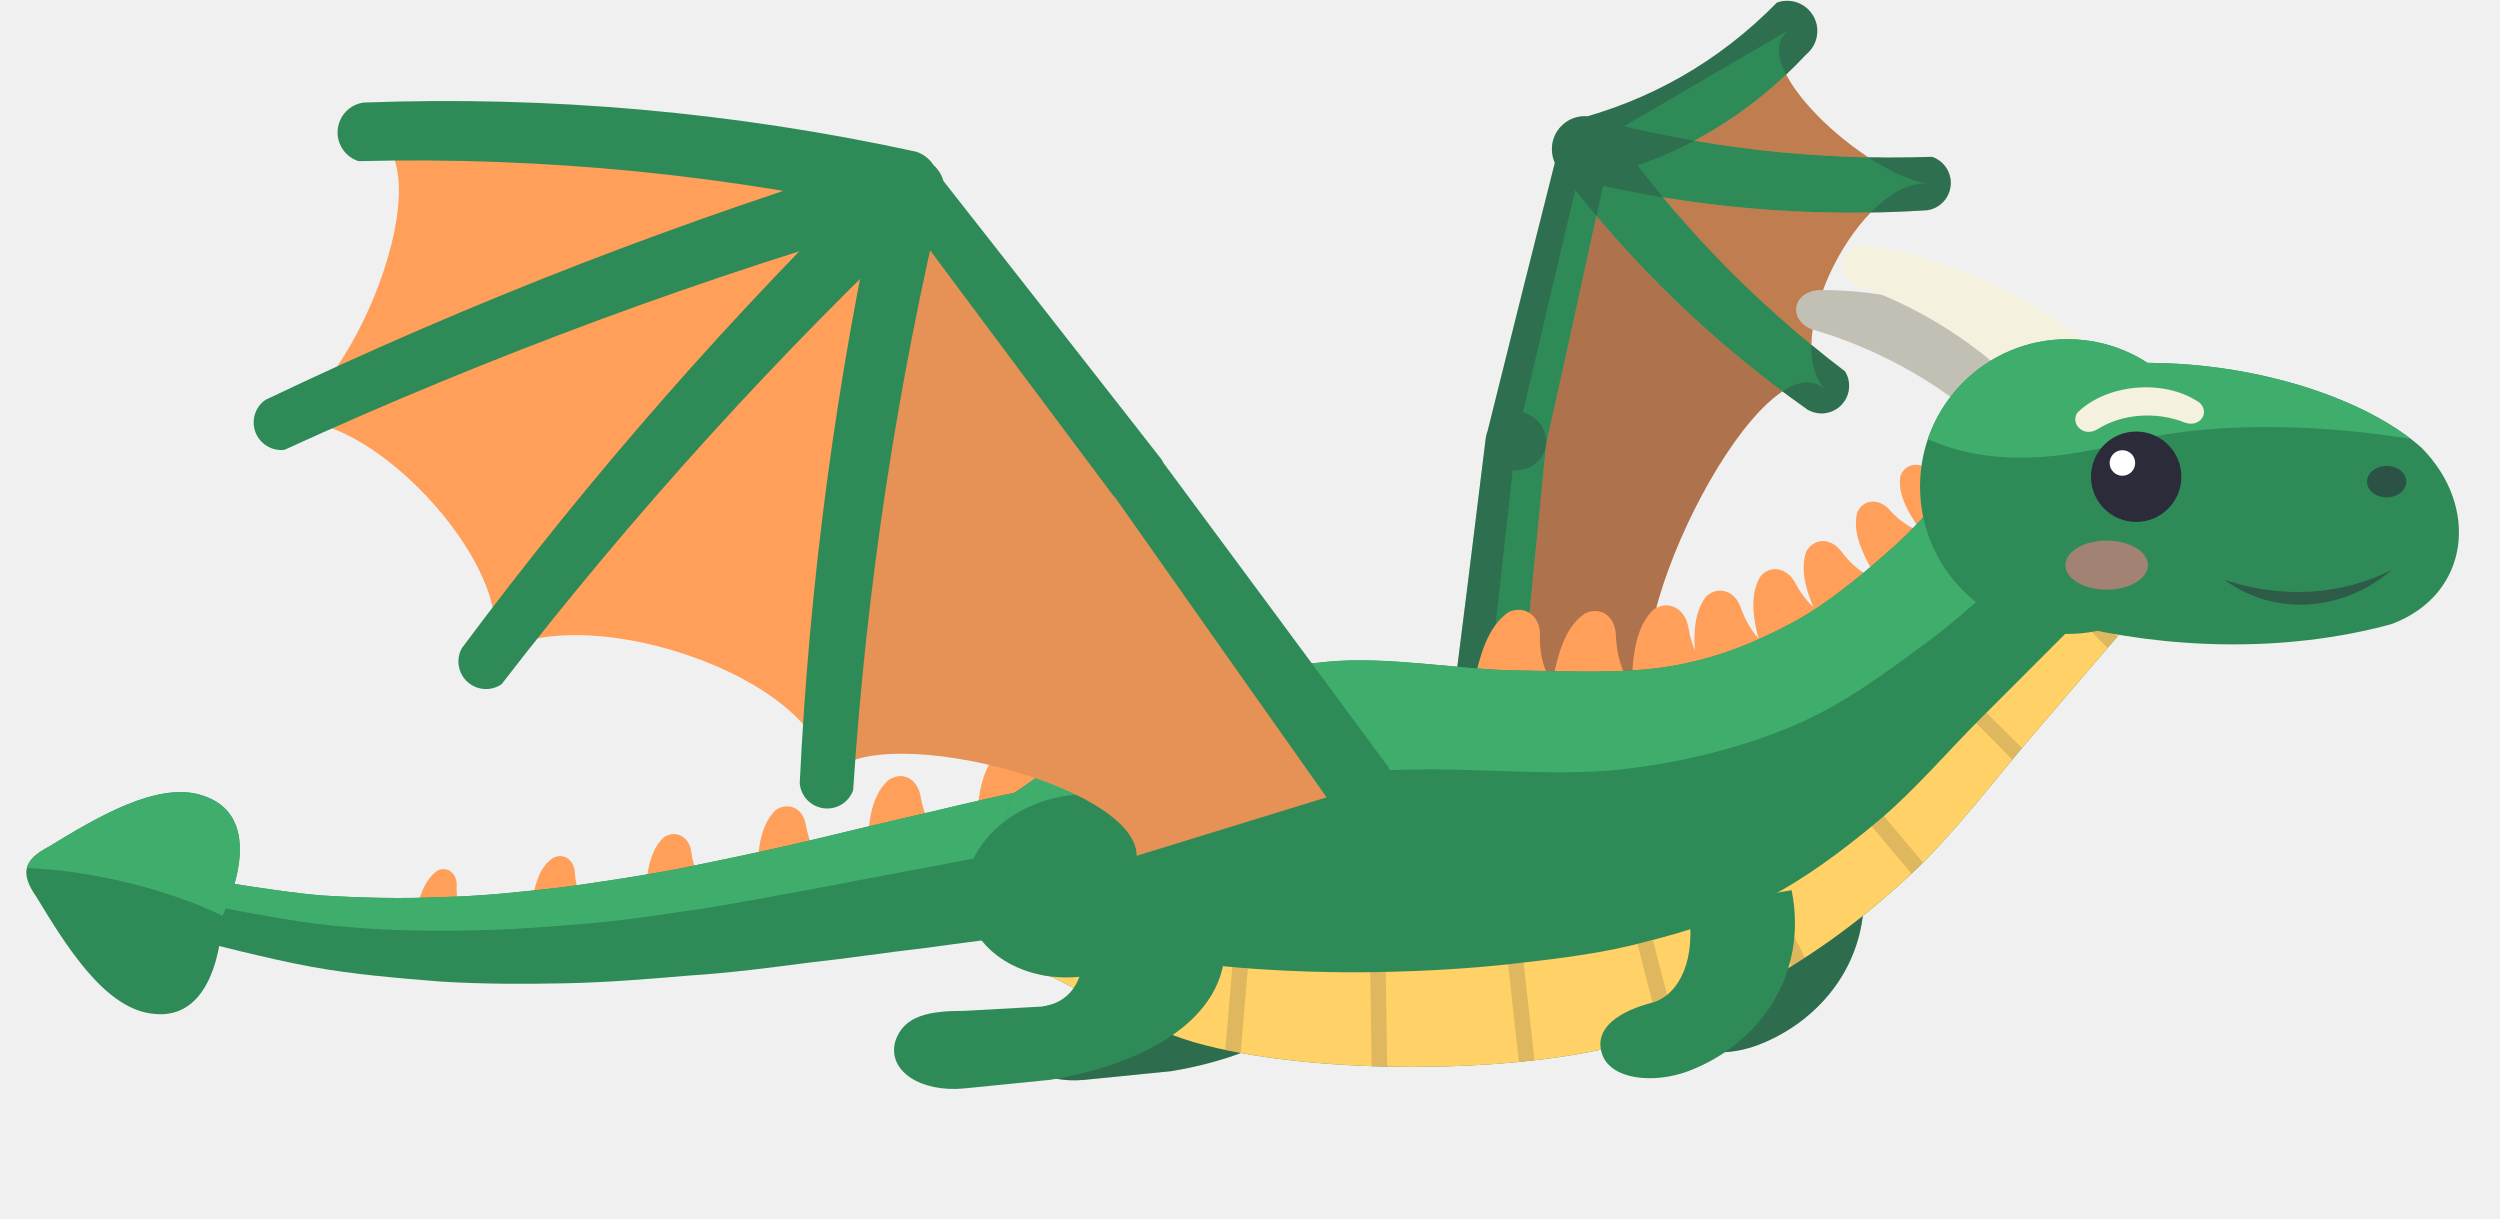
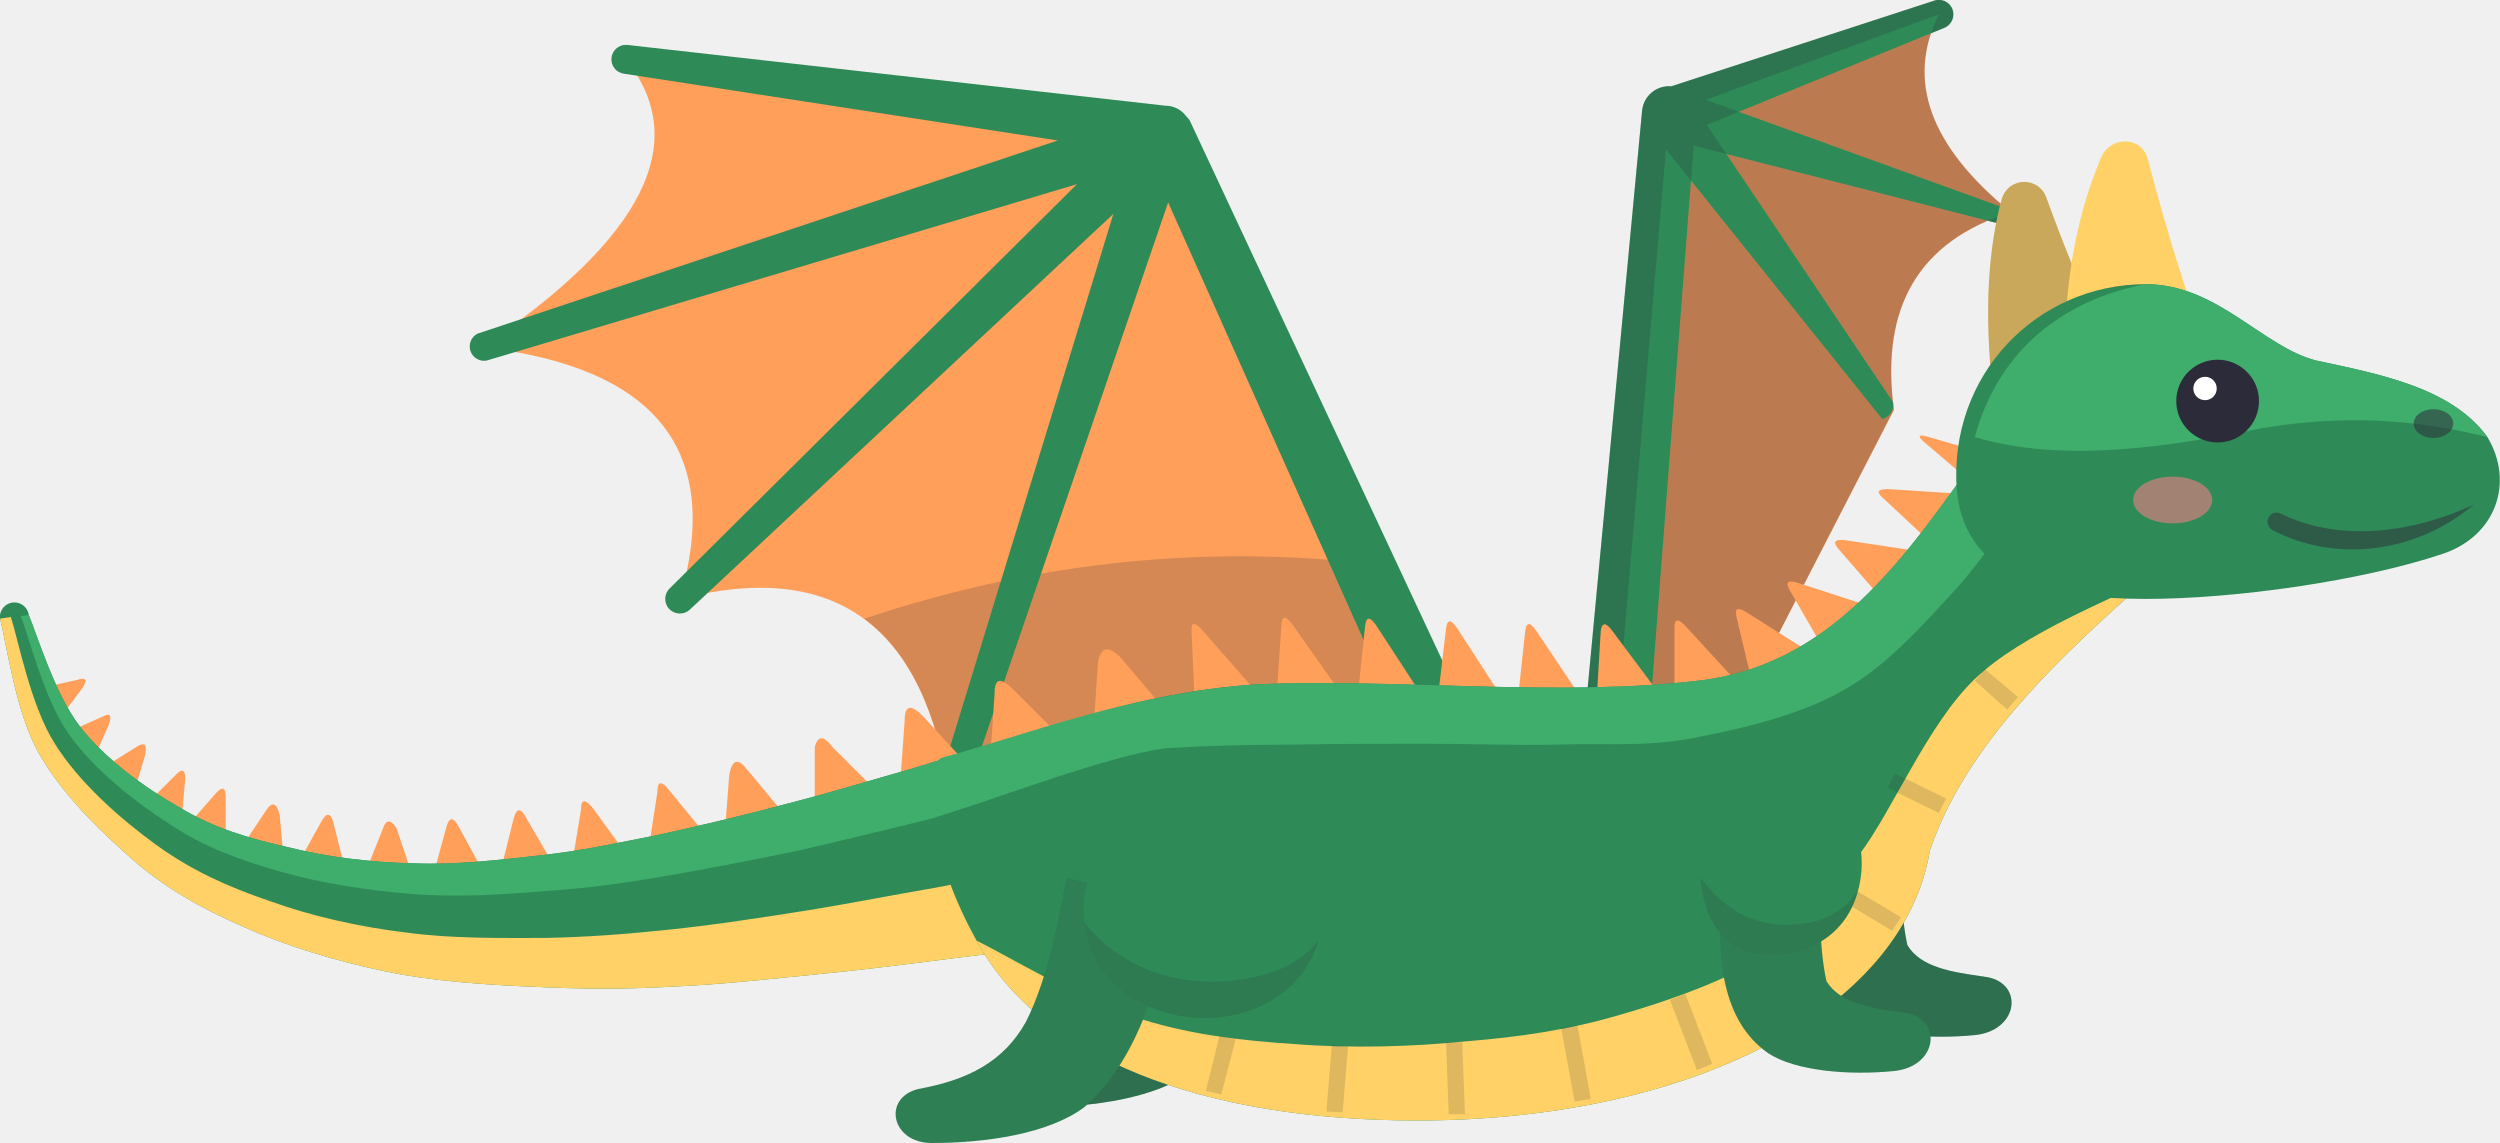
- <svg xmlns="http://www.w3.org/2000/svg" viewBox="-3.9 -1.3 290.1 141.4">
-   <g class="part-wings part-wings-far" style="transform-box:fill-box;transform-origin:20.6% 93.4%">
-     <path d="M 168 86 L 172 50 L 180 16 L 204 2 C 197.8 5.6 212.8 19.3 220 20 C 212 19.2 202.3 38.3 208 44 C 201 37 183.3 71.3 188 80 Z" fill="#ff9f5a" />
-     <path d="M 168 86 L 172 50 L 180 16 L 208 44 C 201 37 183.3 71.3 188 80 Z" fill="#2b2b3a" opacity="0.12" />
-     <path d="M 172 86.4 Q 173.7 68.4 175.5 50.4 A 3.5 3.5 0 0 0 168.5 49.6 Q 166.3 67.6 164 85.6 A 4 4 0 0 0 172 86.4 Z M 175.4 50.8 Q 179.2 33.7 182.9 16.7 A 3 3 0 0 0 177.1 15.3 Q 172.8 32.3 168.6 49.2 A 3.5 3.5 0 0 0 175.4 50.8 Z M 181.9 19.2 Q 195.8 15.6 205.7 5 A 3.5 3.5 0 0 0 202.3 -1 Q 192.2 9.3 178.1 12.8 A 3.8 3.8 0 0 0 181.9 19.2 Z M 179.6 19.7 Q 199.4 24.4 219.7 23.1 A 3.2 3.2 0 0 0 220.3 16.9 Q 200 17.6 180.4 12.3 A 3.8 3.8 0 0 0 179.6 19.7 Z M 177.3 18.7 Q 189.4 34.6 205.8 46.2 A 3.2 3.2 0 0 0 210.2 41.8 Q 194.3 29.7 182.7 13.3 A 3.8 3.8 0 0 0 177.3 18.7 Z" fill="#2e8b57" />
-     <path d="M 168 86 L 172 50 L 180 16 L 204 2 C 197.8 5.6 212.8 19.3 220 20 C 212 19.2 202.3 38.3 208 44 C 201 37 183.3 71.3 188 80 Z M 172 86.4 Q 173.7 68.4 175.5 50.4 A 3.5 3.5 0 0 0 168.5 49.6 Q 166.3 67.6 164 85.6 A 4 4 0 0 0 172 86.4 Z M 175.4 50.8 Q 179.2 33.7 182.9 16.7 A 3 3 0 0 0 177.1 15.3 Q 172.8 32.3 168.6 49.2 A 3.5 3.5 0 0 0 175.4 50.8 Z M 181.9 19.2 Q 195.8 15.6 205.7 5 A 3.5 3.5 0 0 0 202.3 -1 Q 192.2 9.3 178.1 12.8 A 3.8 3.8 0 0 0 181.9 19.2 Z M 179.6 19.7 Q 199.4 24.4 219.7 23.1 A 3.2 3.2 0 0 0 220.3 16.9 Q 200 17.6 180.4 12.3 A 3.8 3.8 0 0 0 179.6 19.7 Z M 177.3 18.7 Q 189.4 34.6 205.8 46.2 A 3.2 3.2 0 0 0 210.2 41.8 Q 194.3 29.7 182.7 13.3 A 3.8 3.8 0 0 0 177.3 18.7 Z" fill="#2b2b3a" opacity="0.3" />
+ <svg xmlns="http://www.w3.org/2000/svg" viewBox="10.4 1.4 278 127.1">
+   <g class="part-wings part-wings-far" style="transform-box:fill-box;transform-origin:11.5% 93.5%">
+     <path d="M 190 84 L 196 14 L 226 3 Q 220.5 14 234 25 Q 218.7 29.8 221 47 L 204 80 Z" fill="#ff9f5a" />
+     <path d="M 190 84 L 196 14 L 226 3 Q 220.5 14 234 25 Q 218.7 29.8 221 47 L 204 80 Z" fill="#2b2b3a" opacity="0.12" />
+     <path d="M193.6 84.3L199 14.3A3 3 0 0 0 193 13.7L186.4 83.7A3.6 3.6 0 0 0 193.6 84.3ZM197 16.6L226.6 4.5A1.6 1.6 0 0 0 225.4 1.5L195 11.4A2.8 2.8 0 0 0 197 16.6ZM195.2 16.7L233.6 26.5A1.6 1.6 0 0 0 233.5 24.6L196.8 11.3A2.8 2.8 0 0 0 195.2 16.7ZM193.8 15.7L219.7 48A1.6 1.6 0 0 0 220.9 46.1L198.2 12.3A2.8 2.8 0 0 0 193.8 15.7Z" fill="#2e8b57" />
+     <path d="M190 84L196 14L226 3Q220.5 14 234 25Q218.7 29.8 221 46.9L204 80ZM193.6 84.3L199 14.3A3 3 0 0 0 193 13.7L186.4 83.7A3.6 3.6 0 0 0 193.6 84.3ZM197 16.6L226.6 4.5A1.6 1.6 0 0 0 225.4 1.5L195 11.4A2.8 2.8 0 0 0 197 16.6ZM195.2 16.7L233.6 26.5A1.6 1.6 0 0 0 233.5 24.6L196.8 11.3A2.8 2.8 0 0 0 195.2 16.7ZM193.8 15.7L219.7 48A1.6 1.6 0 0 0 220.9 46.1L198.2 12.3A2.8 2.8 0 0 0 193.8 15.7Z" fill="#2b2b3a" opacity="0.22" />
  </g>
-   <path d="M 212 99 C 214 109, 208 117, 200 120 C 196 121.5, 191 121, 190 118 C 189 115, 192 113, 196 112 C 199 111, 201 107, 200 101 Z" fill="#2e8b57" />
-   <path d="M 212 99 C 214 109, 208 117, 200 120 C 196 121.5, 191 121, 190 118 C 189 115, 192 113, 196 112 C 199 111, 201 107, 200 101 Z" fill="#2b2b3a" opacity="0.32" />
-   <path d="M 152 105 C 154 115, 144 121, 132 123 L 122 124 C 117 124.5, 113 122, 114 118.5 C 115 115.5, 118 115, 122 115 L 131 114.5 C 135 114, 137 110, 135 104 Z" fill="#2e8b57" />
-   <path d="M 152 105 C 154 115, 144 121, 132 123 L 122 124 C 117 124.5, 113 122, 114 118.5 C 115 115.5, 118 115, 122 115 L 131 114.5 C 135 114, 137 110, 135 104 Z" fill="#2b2b3a" opacity="0.32" />
-   <g class="part-tail" style="transform-box:fill-box;transform-origin:94.7% 42.2%">
-     <path d="M 109.3 96.1 C 109.5 91.6 109.8 88 112.1 85.8 C 113.9 84.6 115.8 85.7 116.2 87.8 C 116.6 90.4 117.7 92.9 119.8 94.4 Z" fill="#ff9f5a" />
-     <path d="M 96.7 98.8 C 96.8 94.6 97 91.3 99.1 89.3 C 100.7 88.1 102.5 89 102.9 91 C 103.3 93.4 104.4 95.7 106.3 97 Z" fill="#ff9f5a" />
-     <path d="M 83.9 101.4 C 84 97.6 84.2 94.6 86.1 92.7 C 87.6 91.7 89.3 92.5 89.6 94.4 C 90 96.6 90.9 98.6 92.6 99.8 Z" fill="#ff9f5a" />
-     <path d="M 70.9 103.6 C 71.1 100.2 71.4 97.4 73.2 95.8 C 74.6 95 76 95.8 76.3 97.4 C 76.5 99.4 77.4 101.3 78.9 102.5 Z" fill="#ff9f5a" />
-     <path d="M 57.6 105.1 C 58 102 58.4 99.6 60.2 98.3 C 61.4 97.6 62.7 98.4 62.8 99.9 C 62.9 101.7 63.5 103.4 64.8 104.5 Z" fill="#ff9f5a" />
-     <path d="M 44.1 105.5 C 44.7 102.9 45.3 100.8 46.9 99.7 C 48 99.2 49.1 100 49.1 101.4 C 49 102.9 49.4 104.5 50.5 105.6 Z" fill="#ff9f5a" />
-     <path d="M 126.9 88.1 C 124.7 88.5 118.2 89.7 113.8 90.7 C 109.4 91.6 105.1 92.7 100.7 93.7 C 96.3 94.7 92 95.8 87.6 96.8 C 83.2 97.8 78.8 98.7 74.4 99.6 C 70 100.4 65.5 101.1 61 101.7 C 56.5 102.2 52 102.7 47.3 102.8 C 42.7 103 38.1 102.9 33.3 102.6 C 28.6 102.2 21.2 100.9 18.8 100.6 L 17.2 107.4 C 19.7 108 27.3 110 32.3 110.9 C 37.3 111.8 42.3 112.2 47.2 112.6 C 52.1 112.9 57 112.9 61.8 112.8 C 66.6 112.7 71.4 112.3 76.1 111.9 C 80.8 111.6 85.4 111 90 110.4 C 94.6 109.9 99.1 109.2 103.5 108.7 C 107.9 108.1 112.3 107.5 116.5 107.1 C 120.8 106.6 127 106.1 129.1 105.9 Z" fill="#2e8b57" />
-     <path d="M 126.9 88.1 C 124.7 88.5 118.2 89.7 113.8 90.7 C 109.4 91.6 105.1 92.7 100.7 93.7 C 96.3 94.7 92 95.8 87.6 96.8 C 83.2 97.8 78.8 98.7 74.4 99.6 C 70 100.4 65.5 101.1 61 101.7 C 56.5 102.2 52 102.7 47.3 102.8 C 42.7 103 38.1 102.9 33.3 102.6 C 28.6 102.2 21.2 100.9 18.8 100.6 L 18.2 103.3 C 20.6 103.8 28.1 105.3 32.9 105.9 C 37.8 106.5 42.6 106.7 47.3 106.7 C 52 106.7 56.7 106.5 61.3 106.1 C 66 105.8 70.5 105.2 75.1 104.5 C 79.6 103.9 84.1 103 88.6 102.2 C 93 101.4 97.4 100.5 101.8 99.7 C 106.2 98.9 110.6 98 114.9 97.2 C 119.2 96.5 125.6 95.5 127.8 95.2 Z" fill="#3fae6d" />
-     <path d="M -1 0 C 0 -5, 0 -12.5, -6.5 -13 C -12 -13.5, -18 -7.5, -22.5 -3 C -25 -0.8, -25 0.8, -22.5 3 C -18 7.5, -12 13.5, -6.5 13 C 0 12.5, 0 5, -1 0 Z" transform="translate(22.9 105.2) rotate(13.7)" fill="#2e8b57" />
-     <path d="M -1 0 C 0 -5, 0 -12.5, -6.5 -13 C -12 -13.5, -18 -7.5, -22.5 -3 C -23.75 -1.9, -24.375 -0.95, -24.375 0 C -17 -1.5, -8 -1.5, -1 0 Z" transform="translate(22.9 105.2) rotate(13.7)" fill="#3fae6d" />
+   <g class="part-wings" style="transform-box:fill-box;transform-origin:96.8% 93%">
+     <path d="M 172 86 L 140 16 L 80 8 Q 91 21.8 64 40 Q 93.2 43.4 86 68 Q 111.9 61.4 116 90 L 160 92 Z" fill="#ff9f5a" />
+     <path d="M106.5 70.2Q114 75.7 116 90L160 92L172 86L162 64Q134 61 106.5 70.2Z" fill="#2b2b3a" opacity="0.2" />
+     <path d="M 175.3 84.5 L 142.7 14.8 A 3 3 0 0 0 137.3 17.2 L 168.7 87.5 A 3.6 3.6 0 0 0 175.3 84.5 Z M 140.4 13.2 L 80.2 6.4 A 1.6 1.6 0 0 0 79.8 9.6 L 139.6 18.8 A 2.8 2.8 0 0 0 140.4 13.2 Z M 139.2 13.3 L 63.5 38.5 A 1.6 1.6 0 0 0 64.5 41.5 L 140.8 18.7 A 2.8 2.8 0 0 0 139.2 13.3 Z M 138.1 14 L 84.9 66.8 A 1.6 1.6 0 0 0 87.1 69.2 L 141.9 18 A 2.8 2.8 0 0 0 138.1 14 Z M 137.3 15.1 L 114.5 89.5 A 1.6 1.6 0 0 0 117.5 90.5 L 142.7 16.9 A 2.8 2.8 0 0 0 137.3 15.1 Z" fill="#2e8b57" />
  </g>
-   <path d="M 166.9 79 C 167.8 74.7 168.7 71.4 171.2 69.7 C 173.1 68.9 174.8 70.2 174.8 72.3 C 174.7 74.8 175.4 77.4 177.1 79.1 Z" fill="#ff9f5a" />
-   <path d="M 185.4 79.4 C 185.5 75 185.8 71.5 188 69.4 C 189.7 68.3 191.6 69.3 192 71.4 C 192.4 73.9 193.5 76.3 195.5 77.6 Z" fill="#ff9f5a" />
-   <path d="M 200.9 75.4 C 199.7 71.5 198.9 68.3 200.3 65.7 C 201.4 64.2 203.4 64.5 204.4 66.3 C 205.5 68.4 207.2 70.2 209.4 70.8 Z" fill="#ff9f5a" />
-   <path d="M 214.3 66.5 C 212.4 63.4 211 60.7 211.6 58.2 C 212.3 56.6 214.1 56.5 215.3 57.8 C 216.7 59.4 218.6 60.6 220.6 60.7 Z" fill="#ff9f5a" />
-   <path d="M 224.9 54.9 C 223.1 52.4 221.7 50.4 222 48.2 C 222.5 46.8 224 46.6 225.1 47.6 C 226.4 48.8 228.1 49.6 229.8 49.5 Z" fill="#ff9f5a" />
-   <path d="M 176 79.3 C 176.7 75.1 177.5 71.6 180 69.9 C 181.8 69 183.5 70.2 183.6 72.3 C 183.7 74.9 184.4 77.4 186.2 79.1 Z" fill="#ff9f5a" />
-   <path d="M 193.2 77.9 C 192.6 73.7 192.3 70.4 194 68 C 195.4 66.6 197.4 67.2 198.1 69.2 C 198.9 71.5 200.4 73.6 202.5 74.6 Z" fill="#ff9f5a" />
-   <path d="M 207.7 71.7 C 206 68.2 204.8 65.3 205.7 62.7 C 206.6 61.1 208.5 61.1 209.7 62.6 C 211 64.4 212.9 65.9 215 66.2 Z" fill="#ff9f5a" />
-   <path d="M 219.8 61.4 C 217.8 58.7 216.3 56.4 216.6 54 C 217.1 52.5 218.8 52.2 220 53.3 C 221.4 54.6 223.3 55.6 225.1 55.5 Z" fill="#ff9f5a" />
-   <clipPath id="dragon-body">
-     <path d="M 113.8 90.7 C 116.5 89 124 83 130 80.5 C 136 78 143 76.2 150 75.5 C 157 74.8 165.3 76.4 172 76.5 C 178.7 76.6 184.7 76.9 190 76 C 195.3 75.1 199.7 73.3 204 71 C 208.3 68.7 212.3 65.3 216 62 C 219.7 58.7 224.3 52.8 226 51 L 244 70 C 242 72.3 236.3 79 232 84 C 227.7 89 223 95.3 218 100 C 213 104.7 207.7 108.7 202 112 C 196.3 115.3 191 118.3 184 120 C 177 121.8 168 122.5 160 122.5 C 152 122.5 143 121.8 136 120 C 129 118.3 121 113.3 118 112 C 110 111, 110 100, 113.8 90.7 Z" />
-   </clipPath>
-   <path d="M 113.8 90.7 C 116.5 89 124 83 130 80.5 C 136 78 143 76.2 150 75.5 C 157 74.8 165.3 76.4 172 76.5 C 178.7 76.6 184.7 76.9 190 76 C 195.3 75.1 199.7 73.3 204 71 C 208.3 68.7 212.3 65.3 216 62 C 219.7 58.7 224.3 52.8 226 51 L 244 70 C 242 72.3 236.3 79 232 84 C 227.7 89 223 95.3 218 100 C 213 104.7 207.7 108.7 202 112 C 196.3 115.3 191 118.3 184 120 C 177 121.8 168 122.5 160 122.5 C 152 122.5 143 121.8 136 120 C 129 118.3 121 113.3 118 112 C 110 111, 110 100, 113.8 90.7 Z" fill="#2e8b57" />
-   <g clip-path="url(#dragon-body)">
-     <path d="M 250 49 C 247.3 51 239 57 234 61 C 229 65 225 69.3 220 73 C 215 76.7 210 80.5 204 83 C 198 85.5 191.3 87.2 184 88 C 176.7 88.8 167.3 87.8 160 88 C 152.7 88.2 145.4 87.8 140 89 C 134.6 90.2 132 93.8 127.8 95.2 C 123.6 96.6 119.2 96.5 114.9 97.2 C 110.6 98 104 99.3 101.8 99.7 L 100 40 L 250 20 Z" fill="#3fae6d" />
-     <path d="M 250 58 C 248 60 242 66 238 70 C 234 74 230 78 226 82 C 222 86 218.2 90.5 214 94 C 209.8 97.5 205.5 100.7 201 103 C 196.5 105.3 191.8 106.8 187 108 C 182.2 109.3 177.2 109.9 172 110.5 C 166.8 111.1 161.3 111.4 156 111.5 C 150.7 111.6 145 111.4 140 111 C 135 110.6 131.3 109.7 126 109 C 120.7 108.3 111 107.3 108 107 L 100 140 L 260 140 Z" fill="#ffd166" />
-     <path d="M 238.6 69.4 L 237.4 70.6 L 251.5 84.8 L 252.8 83.5 Z M 226.6 81.4 L 225.4 82.6 L 239.5 96.8 L 240.8 95.5 Z M 214.7 93.4 L 213.3 94.6 L 226.2 109.9 L 227.6 108.7 Z M 201.8 102.6 L 200.2 103.4 L 209.4 121.2 L 211 120.3 Z M 187.9 107.8 L 186.1 108.2 L 191.1 127.6 L 192.9 127.1 Z M 172.9 110.4 L 171.1 110.6 L 173.3 130.5 L 175.1 130.3 Z M 156.9 111.5 L 155.1 111.5 L 155.4 131.5 L 157.2 131.5 Z M 140.9 111.1 L 139.1 110.9 L 137.4 130.9 L 139.2 131 Z M 126.9 109.1 L 125.1 108.9 L 122.6 128.7 L 124.4 129 Z" fill="#2b2b3a" opacity="0.16" />
+   <path d="M 153 98 C 151 109, 148 116, 143 120.5 C 139 123.5, 132 124.5, 126 124.5 C 121.5 124.5, 120.5 119.5, 124.5 118.5 C 130 117.5, 134 115.5, 136.5 111 C 139 106, 140 100, 141 95 Z M 211 95 C 210 104, 211 111, 216 114.5 C 219 116.5, 225 117, 230 116.5 C 235 116, 235.5 110.5, 231 110 C 227.5 109.5, 224 109, 222.5 106.5 C 221.5 102, 222 97, 221 92 Z" fill="#2e8b57" />
+   <path d="M 153 98 C 151 109, 148 116, 143 120.5 C 139 123.5, 132 124.5, 126 124.5 C 121.5 124.5, 120.5 119.5, 124.5 118.5 C 130 117.5, 134 115.5, 136.5 111 C 139 106, 140 100, 141 95 Z M 211 95 C 210 104, 211 111, 216 114.5 C 219 116.5, 225 117, 230 116.5 C 235 116, 235.5 110.5, 231 110 C 227.5 109.5, 224 109, 222.5 106.5 C 221.5 102, 222 97, 221 92 Z" fill="#2b2b3a" opacity="0.3" />
+   <g class="part-tail" style="transform-box:fill-box;transform-origin:90.2% 55%">
+     <path d="M140.5 81L135 74.5Q133 72.5 132.5 75L132 82.5Z M129 84L123 78Q121 76 121 78.5L120.5 86Z M118.5 87L113 81Q111 79 111 81.5L110.5 88.5Z M108.5 90L103 84.5Q101.5 82.5 101 84.5L101 91.5Z M98.5 93L93.5 87Q92 85 91.5 87.5L91 94Z M89.5 95L85 89.5Q83.5 87.5 83.5 89.5L82.5 96Z M80.5 97L76.5 91.5Q75 89.5 75 91.5L74 97.5Z M72.5 98.5L69 92.5Q68 90.5 67.5 92.5L66 98.5Z M64.5 99L61.5 93.5Q60.5 91.5 60 93.5L58.5 99Z M56.5 99.5L54.5 93.5Q53.5 92 53 93.5L51 98.5Z M49 99L47.5 93Q47 91 46 93L43.5 97.5Z M42 97.5L41.5 92Q41 90 40 91.5L37 96Z M35.5 95.5L35.5 90Q35.5 88.5 34.5 89.5L31 93.5Z M30.5 93.5L31 88Q31 86.5 30 87.5L26.5 91Z M25 90.5L26.5 85.5Q27 83.5 25.5 84.5L21.5 87Z M20.5 86.5L22.5 82Q23 80.5 22 81L17.5 83Z M16.5 82L19.5 78Q20.5 76.5 19 77L14.5 78Z " fill="#ff9f5a" />
+     <path d="M 13.6 69.8 C 14.5 71.9 16.5 78.6 19.3 82.2 C 22.1 85.8 26.5 89 30.4 91.2 C 34.2 93.5 38 94.6 42.4 95.6 C 46.7 96.7 51.7 97.3 56.4 97.4 C 61.1 97.6 66.1 97 70.6 96.5 C 75.1 96 78.7 95.2 83.3 94.3 C 87.9 93.3 93.4 92 98.2 90.7 C 102.9 89.5 107.1 88.2 111.7 86.9 C 116.3 85.5 120.8 84.1 125.5 82.8 C 130.3 81.5 134.5 82 138 83 A 11 11 0 0 1 144 104.9 C 141.7 105.2 134.8 105.7 130.2 106.3 C 125.6 106.8 120.9 107.4 116.1 108 C 111.4 108.6 106.8 109.2 101.7 109.7 C 96.6 110.2 90.5 110.9 85.4 111.1 C 80.3 111.4 76.3 111.4 71.3 111.2 C 66.2 111 60.5 110.7 55.2 109.8 C 49.8 108.8 44 107.2 39.2 105.2 C 34.4 103.2 30.2 101.1 26.1 97.8 C 22.1 94.4 17.4 89.9 14.8 85.3 C 12.1 80.7 11.1 72.7 10.4 70.2 A 1.6 1.6 0 0 1 13.6 69.8 Z" fill="#2e8b57" />
+     <path d="M 13.6 69.8 C 14.5 71.9 16.5 78.6 19.3 82.2 C 22.1 85.8 26.5 89 30.4 91.2 C 34.2 93.5 38 94.6 42.4 95.6 C 46.7 96.7 51.7 97.3 56.4 97.4 C 61.1 97.6 66.1 97 70.6 96.5 C 75.1 96 78.7 95.2 83.3 94.3 C 87.9 93.3 93.4 92 98.2 90.7 C 102.9 89.5 107.1 88.2 111.7 86.9 C 116.3 85.5 120.8 84.1 125.5 82.8 C 130.3 81.5 134.5 82 138 83 L 139 88 C 138.7 86.7 131.5 88.2 126.8 89.3 C 122.1 90.3 117.5 91.5 112.9 92.7 C 108.3 93.8 104 94.9 99.1 96 C 94.3 97 88.6 98.1 83.9 98.9 C 79.2 99.7 75.4 100.2 70.8 100.5 C 66.1 100.9 61 101.2 56.1 100.8 C 51.2 100.4 46 99.6 41.5 98.3 C 37 97 33.1 95.6 29.2 93 C 25.3 90.5 20.8 86.9 18.1 83.1 C 15.3 79.2 13.6 72.1 12.7 69.9 Z" fill="#3fae6d" />
+     <path d="M 10.4 70.2 C 11.1 72.7 12.1 80.7 14.8 85.3 C 17.4 89.9 22.1 94.4 26.1 97.8 C 30.2 101.1 34.4 103.2 39.2 105.2 C 44 107.2 49.8 108.8 55.2 109.8 C 60.5 110.7 66.2 111 71.3 111.2 C 76.3 111.4 80.3 111.4 85.4 111.1 C 90.5 110.9 96.6 110.2 101.7 109.7 C 106.8 109.2 111.4 108.6 116.1 108 C 120.9 107.4 125.6 106.8 130.2 106.3 C 134.8 105.7 141.7 105.2 144 104.9 L 142.5 95.2 C 140.2 95.6 133.1 96.7 128.4 97.5 C 123.8 98.3 119.1 99.2 114.5 100.1 C 109.8 100.9 105.3 101.8 100.4 102.6 C 95.4 103.4 89.5 104.3 84.6 104.8 C 79.7 105.3 75.8 105.6 71 105.7 C 66.2 105.7 60.7 105.8 55.6 105.1 C 50.5 104.5 45.1 103.3 40.4 101.6 C 35.7 100 31.7 98.2 27.7 95.3 C 23.7 92.4 19.1 88.3 16.5 84.1 C 13.8 79.9 12.4 72.4 11.6 70 Z" fill="#ffd166" />
  </g>
-   <path d="M 138 106 C 140 116, 130 122, 118 124 L 108 125 C 103 125.5, 99 123, 100 119.5 C 101 116.5, 104 116, 108 116 L 117 115.5 C 121 115, 123 111, 121 105 Z" fill="#2e8b57" />
-   <ellipse cx="121" cy="101.5" rx="13" ry="10.5" transform="rotate(-12 121 101.5)" fill="#2e8b57" />
-   <path d="M 204 102 C 206 112, 200 120, 192 123 C 188 124.5, 183 124, 182 121 C 181 118, 184 116, 188 115 C 191 114, 193 110, 192 104 Z" fill="#2e8b57" />
-   <g transform="translate(236 62) scale(1.14) translate(-236 -62)">
-     <path d="M 234 44 C 228 39, 220 36, 211 36 C 208 36, 207.5 39, 210 40 C 217 42, 224 46, 229 51 Z" fill="#f4f1de" />
-     <path d="M 234 44 C 228 39, 220 36, 211 36 C 208 36, 207.5 39, 210 40 C 217 42, 224 46, 229 51 Z" fill="#2b2b3a" opacity="0.25" />
-     <path d="M 240 43 C 233 37, 225 33, 216 31.5 C 213 31, 212 34.5, 214.5 35.5 C 222 38, 229 43, 233 48 Z" fill="#f4f1de" />
-     <circle cx="236" cy="56" r="15" fill="#2e8b57" />
-     <path d="M 232 45 C 246 41, 264 45, 272 52 C 278 58, 277 67, 269 70 C 258 73, 246 72.5, 236 70 Z" fill="#2e8b57" />
-     <clipPath id="dragon-head">
-       <circle cx="236" cy="56" r="15" />
-       <path d="M 232 45 C 246 41, 264 45, 272 52 C 278 58, 277 67, 269 70 C 258 73, 246 72.5, 236 70 Z" />
-     </clipPath>
-     <path clip-path="url(#dragon-head)" d="M 218 30 L 280 30 L 280 53 C 266 49.5, 252 49, 242 51.5 C 233 53.8, 225 54, 218 49 Z" fill="#3fae6d" />
-     <path d="M 237 48.5 C 240 45.5, 246 45, 249.5 47.5 C 250.5 48.5, 249.5 50, 248 49.5 C 245 48.3, 241.5 48.6, 239 50.2 C 237.6 51, 236.3 49.6, 237 48.5 Z" fill="#f4f1de" />
-     <path d="M 252 65.5 C 258 67.5, 264 67, 269 64.5 C 264 68.8, 257 69.2, 252 65.5 Z" fill="#2b2b3a" opacity="0.5" />
-     <ellipse cx="268.5" cy="55.5" rx="2" ry="1.6" fill="#2b2b3a" opacity="0.6" />
-     <circle cx="243" cy="55" r="4.6" fill="#2b2b3a" />
-     <circle cx="241.6" cy="53.6" r="1.3" fill="#ffffff" />
-     <ellipse cx="240" cy="64" rx="4.2" ry="2.5" fill="#ff7a8a" opacity="0.55" />
-   </g>
-   <g class="part-wings" style="transform-box:fill-box;transform-origin:94.2% 93.1%">
-     <path d="M 154 90 L 128 54 L 102 20 L 38 14 C 48.6 15 37.9 44.2 28 48 C 38.3 44.1 59.4 67.7 52 76 C 60.5 66.5 93.8 77.4 92 90 C 93.3 81.2 128 89.1 128 98 Z" fill="#ff9f5a" />
-     <path d="M 154 90 L 128 54 L 102 20 L 92 90 C 93.3 81.2 128 89.1 128 98 Z" fill="#2b2b3a" opacity="0.12" />
-     <path d="M 157.2 87.7 Q 144 69.8 130.8 52 A 3.5 3.5 0 0 0 125.2 56 Q 138 74.2 150.8 92.3 A 4 4 0 0 0 157.2 87.7 Z M 130.8 51.9 Q 117.6 35 104.4 18.2 A 3 3 0 0 0 99.6 21.8 Q 112.4 39 125.2 56.1 A 3.5 3.5 0 0 0 130.8 51.9 Z M 102.4 16.3 Q 70.7 9.4 38.3 10.6 A 3.5 3.5 0 0 0 37.7 17.4 Q 70 16.6 101.6 23.7 A 3.8 3.8 0 0 0 102.4 16.3 Z M 100.7 16.5 Q 62.7 28 26.9 45.1 A 3.2 3.2 0 0 0 29.1 50.9 Q 65.2 34.4 103.3 23.5 A 3.8 3.8 0 0 0 100.7 16.5 Z M 99.2 17.5 Q 72.2 43.7 49.7 73.9 A 3.2 3.2 0 0 0 54.3 78.1 Q 77.3 48.3 104.8 22.5 A 3.8 3.8 0 0 0 99.2 17.5 Z M 98.3 19.5 Q 90.6 54.1 88.9 89.6 A 3.2 3.2 0 0 0 95.1 90.4 Q 97.4 55.1 105.7 20.5 A 3.8 3.8 0 0 0 98.3 19.5 Z" fill="#2e8b57" />
-   </g>
+   <path d="M151.3 79.7L144.3 71.7Q142.8 69.9 142.9 71.6L143.3 80.5ZM160.3 79.6L154.3 71.1Q153 69.2 152.9 70.9L152.3 79.6ZM169.2 79.8L163.6 71.2Q162.4 69.3 162.2 71L161.3 79.6ZM178.1 80L172.6 71.5Q171.4 69.6 171.2 71.3L170.2 79.8ZM186.9 80L181.4 71.8Q180.2 69.9 180 71.6L179.1 80ZM195.7 79.6L189.8 71.7Q188.6 70 188.4 71.6L187.9 80ZM204.5 78.3L198 71.2Q196.6 69.6 196.6 71.2L196.6 79.6ZM212.7 74.6L204.8 69.6Q203.1 68.5 203.5 70L205.4 78ZM219.5 69.2L210.6 66.3Q208.6 65.6 209.4 67L213.5 74.1ZM225.1 62.9L215.8 61.5Q213.8 61.2 214.8 62.4L220.1 68.5ZM229.9 56.4L220.6 55.8Q218.6 55.7 219.7 56.7L225.6 62.2ZM232.8 52.3L224.9 50Q223.2 49.5 224.3 50.5L230.4 55.7Z" fill="#ff9f5a" />
+   <path d="M 116 85.6 C 127 82.6 136 78.5 150 77.5 C 166 76.8 184 79 200 77 C 214 75 222 64 231 51 L 249 66 C 240 74 229 84 225 96 C 222 114 198 126 168 126 C 144 126 126 119 119 106 C 114 97 113 89 116 85.6 Z" fill="#2e8b57" />
+   <path d="M 115 85.7 C 124 83.3 136 78.5 150 77.5 C 166 76.8 184 79 200 77 C 214 75 222 64 231 51 L 236.8 55 C 235.3 57 231.4 63 227.9 66.9 C 224.3 70.8 220.2 75.5 215.3 78.2 C 210.4 81 203.8 82.5 198.5 83.5 C 193.2 84.5 188.5 84 183.5 84.2 C 178.6 84.3 173.9 84.1 169 84.1 C 164.1 84.1 159.1 84.1 154.3 84.2 C 149.4 84.2 145 84.3 140 84.6 C 133 85.6 122 90 113.7 92.5 C 113.6 89.4 114 86.6 115 85.7 Z" fill="#3fae6d" />
+   <path d="M 249 66 C 240 74 229 84 225 96 C 222 114 198 126 168 126 C 144 126 126 119 119 106 C 121.9 107.4 130.4 112.5 136.3 114.4 C 142.2 116.4 148.2 117.1 154.4 117.5 C 160.5 118 167.4 117.8 173.4 117.2 C 179.5 116.7 185 115.9 190.7 114.2 C 196.3 112.6 202.9 110.2 207.3 107.3 C 211.7 104.3 213.3 101.6 217.1 96.5 C 220.9 91.5 224.7 82 230 76.9 C 235.3 71.8 245.8 67.8 249 66 Z" fill="#ffd166" />
+   <path d="M 233.6 80.3 L 230 77.1 L 231.1 75.8 L 234.8 78.9 Z M 226 91.8 L 220.3 89 L 221.1 87.4 L 226.8 90.2 Z M 220.8 104.9 L 214.5 101.1 L 215.4 99.6 L 221.8 103.4 Z M 211.2 114.4 L 206.6 107.8 L 208 106.7 L 212.7 113.3 Z M 199.1 120.4 L 196.1 112.6 L 197.8 111.9 L 200.8 119.7 Z M 185.5 123.9 L 184 115.7 L 185.8 115.4 L 187.3 123.6 Z M 171.5 125.3 L 171.2 117.3 L 173 117.3 L 173.3 125.3 Z M 157.9 125 L 158.5 117.6 L 160.3 117.8 L 159.7 125.1 Z M 144.5 122.7 L 146 116.6 L 147.8 117 L 146.2 123.1 Z M 131.9 117.7 L 134.1 113.5 L 135.7 114.4 L 133.4 118.6 Z " fill="#2b2b3a" opacity="0.16" />
+   <path d="M 141 102 C 139 113, 136 120, 131 124.5 C 127 127.5, 120 128.5, 114 128.5 C 109.5 128.5, 108.5 123.5, 112.5 122.5 C 118 121.5, 122 119.5, 124.5 115 C 127 110, 128 104, 129 99 Z" fill="#2e8b57" />
+   <path d="M 141 102 C 139 113, 136 120, 131 124.5 C 127 127.5, 120 128.5, 114 128.5 C 109.5 128.5, 108.5 123.5, 112.5 122.5 C 118 121.5, 122 119.5, 124.5 115 C 127 110, 128 104, 129 99 Z" fill="#2b2b3a" opacity="0.12" />
+   <path d="M 131 104 C 130 96, 137 91, 146 91.5 C 155 92, 159 99, 157 106 C 155 113, 147 116, 140 114 C 135 112.5, 131.5 109, 131 104 Z" fill="#2e8b57" />
+   <path d="M 157 106 C 155 113, 147 116, 140 114 C 135 112.5, 131.5 109, 131 104 C 135 109, 141 111, 147 110.5 C 152 110, 155 108.5, 157 106 Z" fill="#2b2b3a" opacity="0.18" />
+   <path d="M 202 99 C 201 108, 202 115, 207 118.5 C 210 120.5, 216 121, 221 120.5 C 226 120, 226.5 114.5, 222 114 C 218.5 113.5, 215 113, 213.5 110.5 C 212.5 106, 213 101, 212 96 Z" fill="#2e8b57" />
+   <path d="M 202 99 C 201 108, 202 115, 207 118.5 C 210 120.5, 216 121, 221 120.5 C 226 120, 226.5 114.5, 222 114 C 218.5 113.5, 215 113, 213.5 110.5 C 212.5 106, 213 101, 212 96 Z" fill="#2b2b3a" opacity="0.12" />
+   <path d="M 199.5 99 C 199 92.5, 204 88.5, 210 89 C 216 89.5, 218.5 95, 217 100.5 C 215.5 106, 210.5 108, 206 107.5 C 202 107, 199.8 103.5, 199.5 99 Z" fill="#2e8b57" />
+   <path d="M 217 100.5 C 215.5 106, 210.5 108, 206 107.5 C 202 107, 199.8 103.5, 199.5 99 C 202.5 103, 206 104.5, 210 104.2 C 213.5 104, 215.5 102.5, 217 100.5 Z" fill="#2b2b3a" opacity="0.18" />
+   <path d="M 232 45 C 231 36, 231.5 29, 233 23.5 C 233.8 21, 237.2 21, 238 23.5 C 240 29, 242 34, 245 40 Z" fill="#ffd166" />
+   <path d="M 232 45 C 231 36, 231.5 29, 233 23.5 C 233.8 21, 237.2 21, 238 23.5 C 240 29, 242 34, 245 40 Z" fill="#2b2b3a" opacity="0.25" />
+   <path d="M 240 41 C 240 32, 241.5 25, 244 19 C 245 16.5, 248.5 16.5, 249.2 19 C 250.8 25, 252.5 31, 255 38 Z" fill="#ffd166" />
+   <path d="M 228 56 C 227 43, 237 33, 249 33 C 257 33, 262 40, 268 41.5 C 275 43, 283 44.5, 287 50 C 290 55, 288 61, 282 63 C 273 66, 259 68, 249 68 C 239 68, 229 66, 228 56 Z" fill="#2e8b57" />
+   <path d="M230 50C233 39 241.5 34.4 249 33C257 33 262 40 268 41.5C275 43 283 44.5 287 50C279 48 271 47.5 262 49C252 51 240 53 230 50Z" fill="#3fae6d" />
+   <ellipse cx="281" cy="48.5" rx="2.2" ry="1.6" fill="#2b2b3a" opacity="0.55" />
+   <path d="M 285.5 57.5 C 278 61, 270 61.5, 264 58.5 C 262.8 58, 262 59.5, 263 60.3 C 270 64, 279 63, 285.5 57.5 Z" fill="#2b2b3a" opacity="0.5" />
+   <circle cx="257" cy="46" r="4.6" fill="#2b2b3a" />
+   <circle cx="255.6" cy="44.6" r="1.3" fill="#ffffff" />
+   <ellipse cx="252" cy="57" rx="4.4" ry="2.6" fill="#ff7a8a" opacity="0.55" />
</svg>
